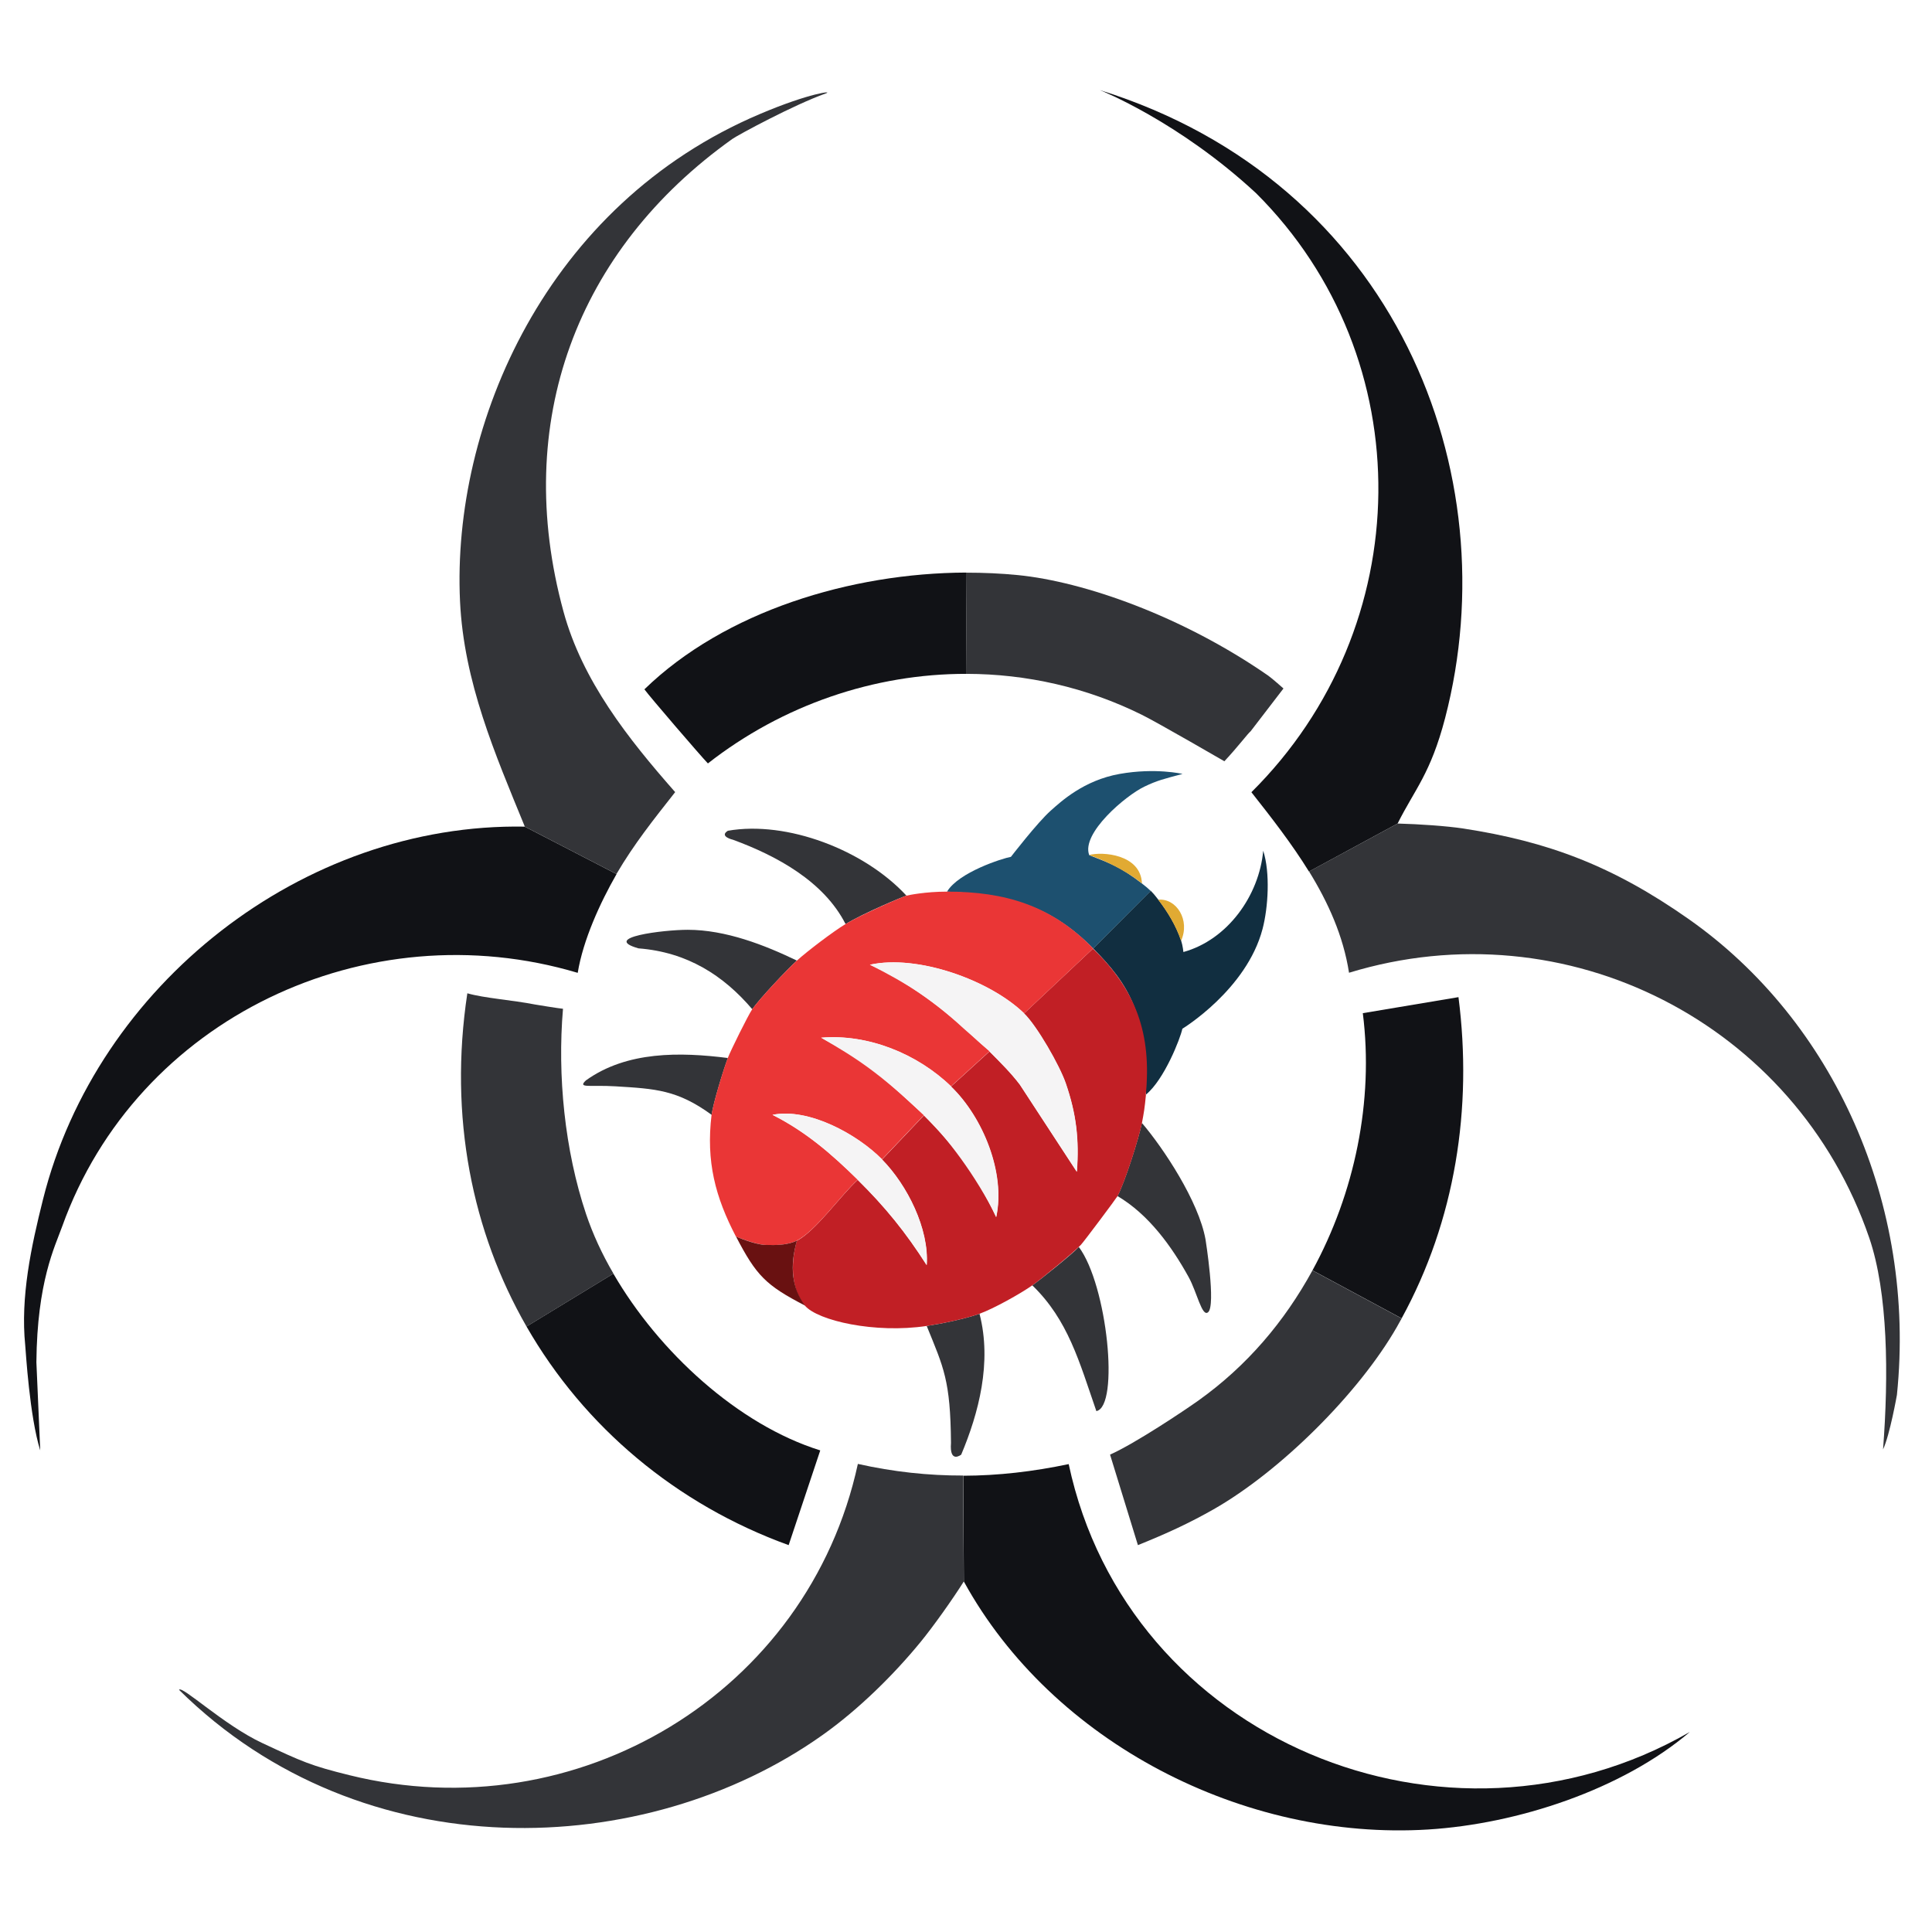
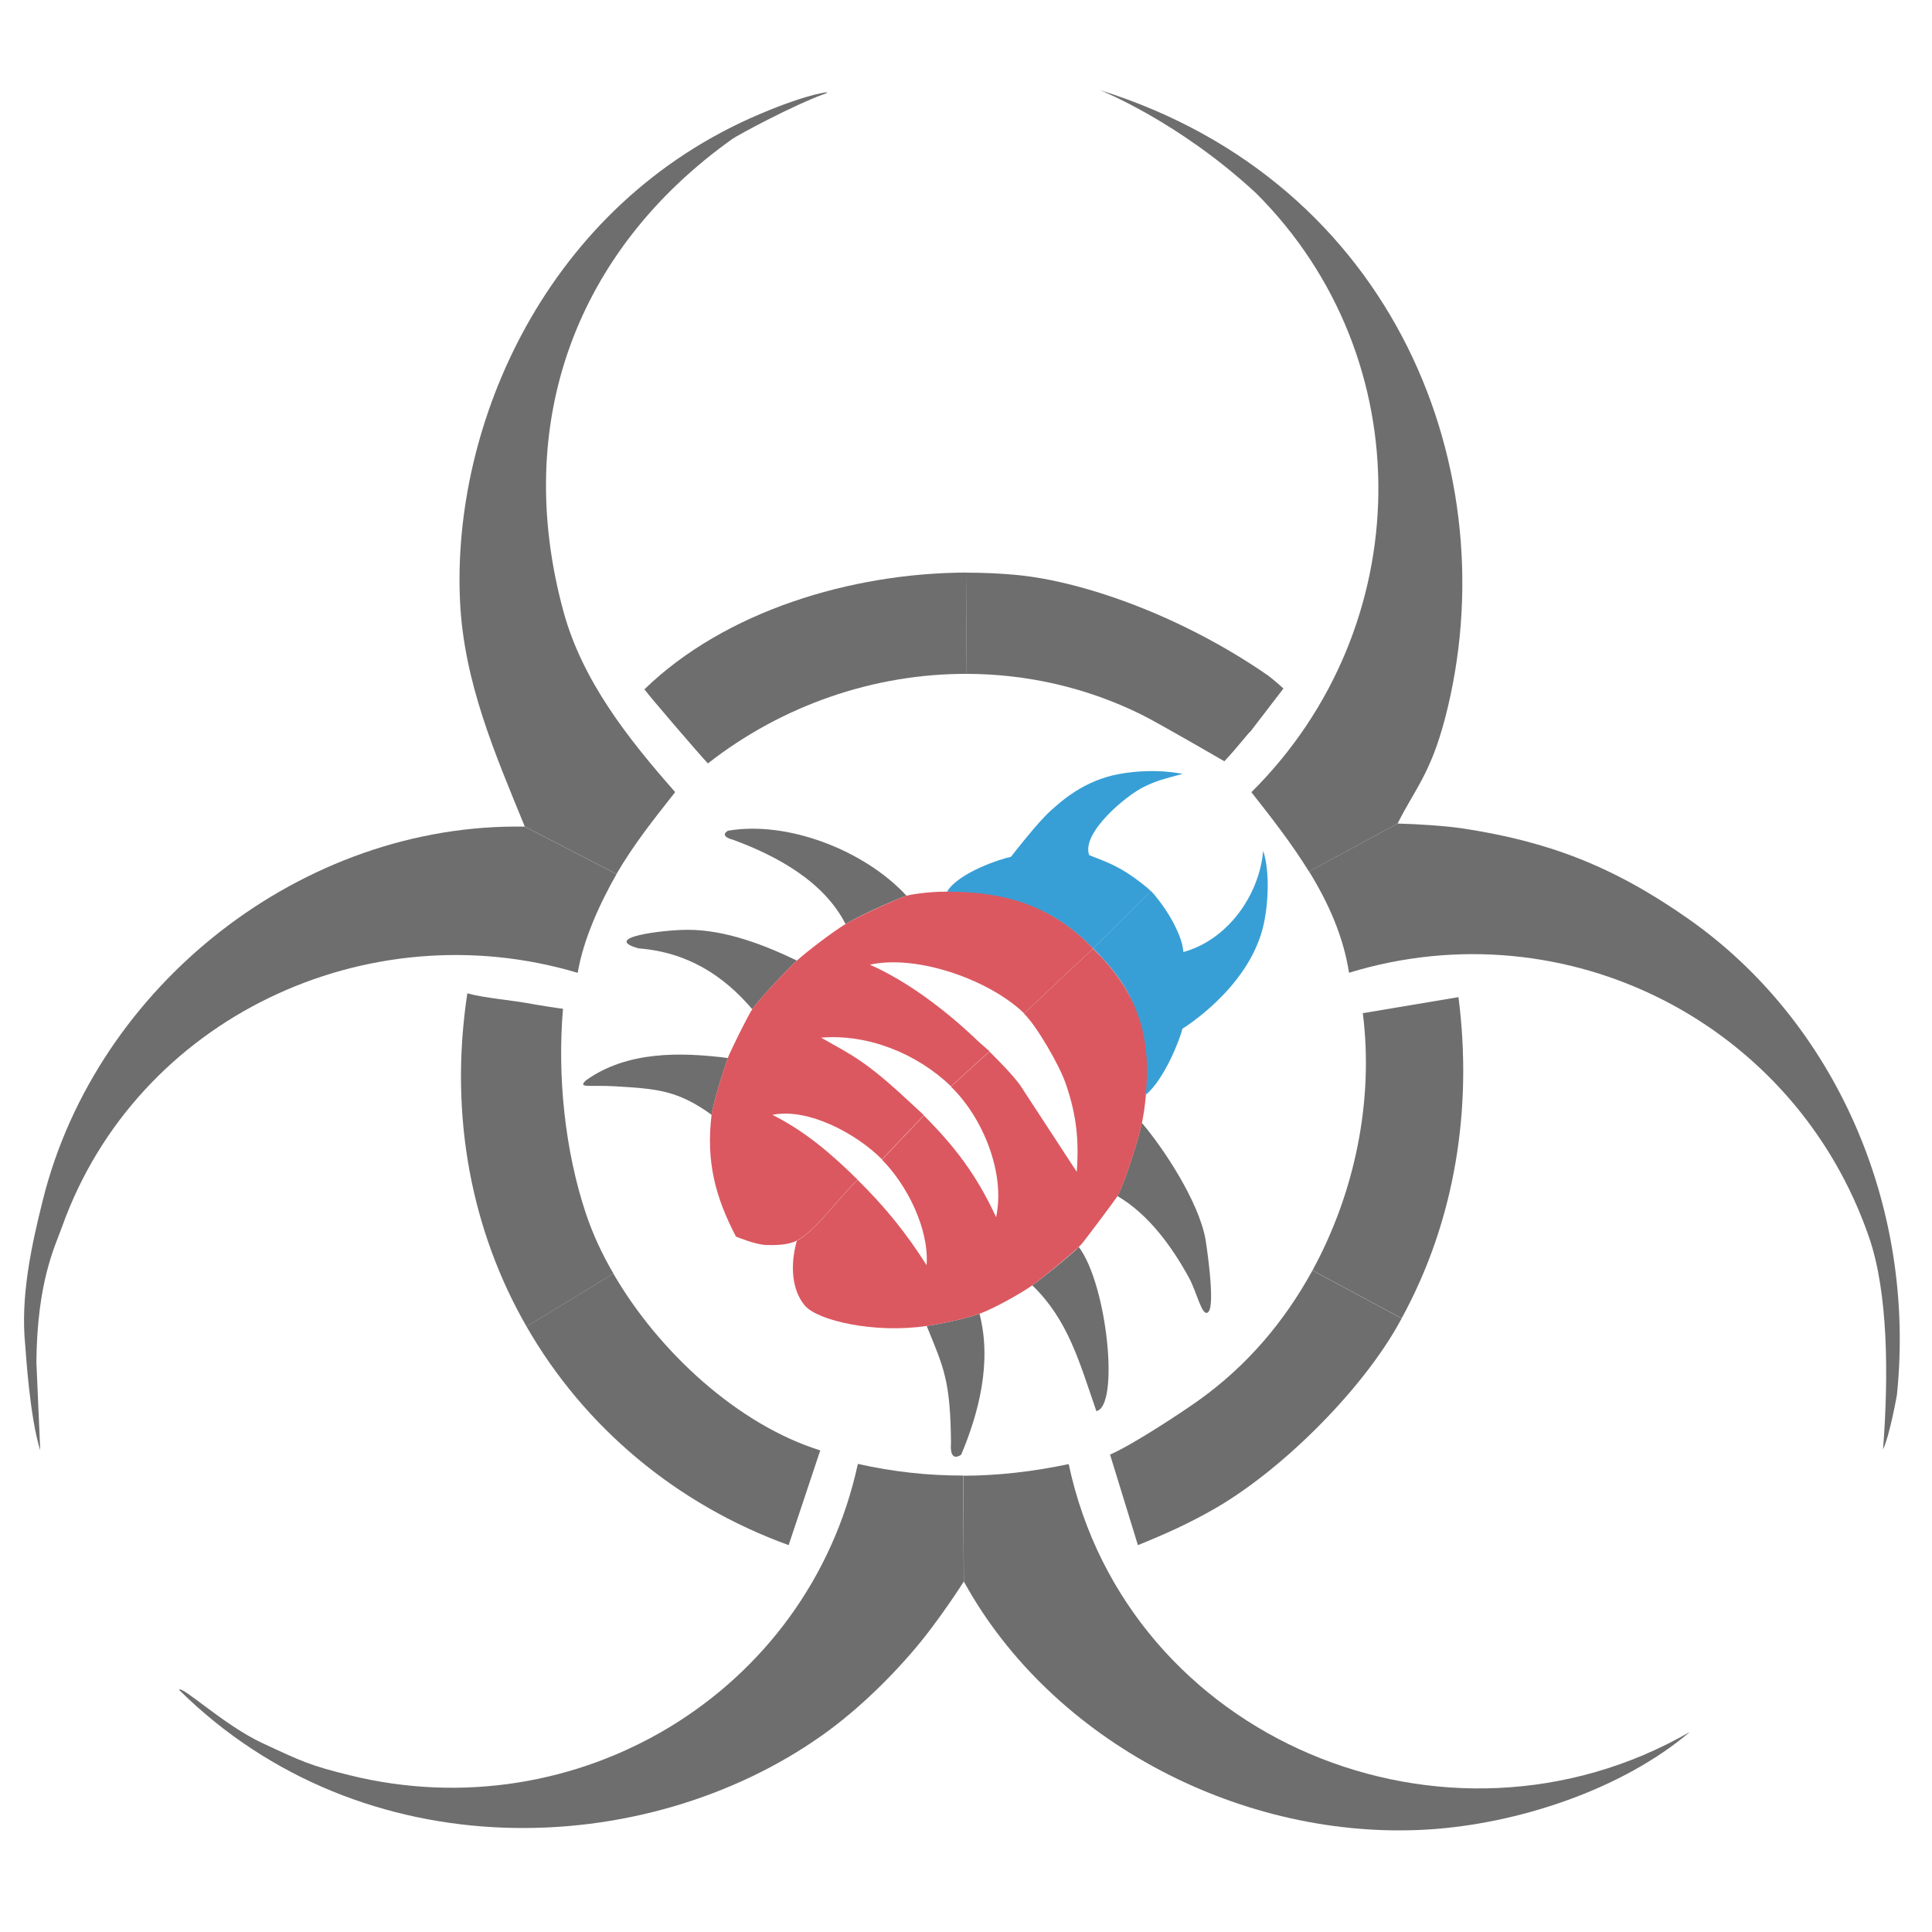
<svg xmlns="http://www.w3.org/2000/svg" width="16" height="16" viewBox="0 0 206 191" fill="none">
-   <path d="M102.71 149.85C106.43 149.84 110.15 149.41 113.95 148.61C120.22 178.03 154.25 192.1 180.18 177.17C172.91 183.35 161.77 186.98 152.29 187.57C132.65 188.79 112.22 178.33 102.77 161.13L102.71 149.86V149.85Z" fill="#111216" />
-   <path d="M102.77 161.12C101.58 163.01 99.51 165.93 98.13 167.61C95.32 171.04 91.58 174.75 87.7 177.5C68.84 190.89 38.68 192.05 19.09 172.68C19.37 172.16 23.86 176.44 27.98 178.36C32.27 180.36 33.13 180.76 37.26 181.78C61.52 187.79 86.17 173.03 91.47 148.59C95.27 149.44 98.98 149.84 102.7 149.83L102.76 161.1L102.77 161.12Z" fill="#333438" />
-   <path d="M81.04 4.65C58.27 14.29 48.16 37.73 49.05 56.61C49.46 65.23 52.77 72.85 55.96 80.64L65.73 85.69C65.79 85.59 65.67 85.79 65.73 85.69C67.64 82.44 69.67 79.91 71.99 76.96C66.98 71.27 62.09 65.09 60.08 57.7C54.57 37.5 61.49 19.14 78.08 7.32C78.67 6.9 84.67 3.66 88.03 2.47C88.95 2.14 86.36 2.39 81.04 4.65Z" fill="#333438" />
-   <path d="M55.97 80.64C32.29 80.21 10.32 97.52 4.59 120.37C3.32 125.43 2.17 130.8 2.69 135.95C2.75 136.56 3.15 143.52 4.29 147.15L3.88 137.74C3.96 129.15 5.85 125.44 6.63 123.27C14.59 101.06 39.11 89.52 61.6 96.23C62.17 92.73 63.99 88.75 65.74 85.7L55.97 80.65V80.64Z" fill="#111216" />
-   <path d="M117.28 2.11C117.28 2.11 125.66 5.42 133.94 13.11C151.62 30.75 151.17 59.37 133.43 76.97C135.57 79.68 137.74 82.47 139.57 85.43L149.02 80.31C150.85 76.65 152.53 75.02 154.09 69.05C160.88 42.97 148.85 11.96 117.28 2.11Z" fill="#111216" />
-   <path d="M149.02 80.31C151.34 80.37 154.23 80.57 156.02 80.84C164.99 82.22 171.92 84.78 180.06 90.5C195.5 101.34 204.35 120.84 202.26 141.23C202.26 141.23 201.51 145.49 200.78 147.05C201.39 139.11 201.31 130.34 199.31 124.49C191.47 101.62 167.04 89.13 143.84 96.22C143.23 92.29 141.62 88.74 139.58 85.42" fill="#333438" />
-   <path d="M103.07 64.35C93.23 64.33 83.44 67.67 75.48 73.9C74.75 73.15 69.3 66.81 68.71 66C77.29 57.67 90.73 53.6 103.01 53.55L103.07 64.34V64.35Z" fill="#111216" />
-   <path d="M103.01 53.56C104.89 53.56 106.74 53.64 108.54 53.82C115.58 54.52 126.04 58.18 135.21 64.53C135.64 64.83 136.85 65.91 136.85 65.91L133.35 70.47C133.04 70.72 132.05 72.06 130.55 73.67C130.55 73.67 123.53 69.6 121.76 68.72C115.83 65.78 109.44 64.36 103.06 64.35L103 53.56H103.01Z" fill="#333438" />
-   <path d="M56.14 133.94C62.29 144.65 72.11 152.91 84.09 157.25L87.46 147.15C78.71 144.42 70.24 136.65 65.4 128.3L56.14 133.94Z" fill="#111216" />
-   <path d="M56.14 133.94C50.35 123.86 47.83 111.6 49.83 98.41C51.63 98.93 54.63 99.13 57.07 99.61C57.18 99.63 59.62 100.03 60.03 100.06C59.42 107.17 60.21 115.15 62.49 121.95C63.2 124.06 64.18 126.2 65.41 128.3L56.15 133.94H56.14Z" fill="#333438" />
-   <path d="M139.94 127.96C144.43 119.74 146.5 109.9 145.31 100.53L155.51 98.82C157.03 110.66 155.17 122.62 149.45 133.07L139.94 127.95V127.96Z" fill="#111216" />
-   <path d="M139.94 127.96C136.93 133.46 132.93 138.16 127.77 141.84C126.28 142.9 121.05 146.4 118.36 147.6L121.33 157.25C124.48 155.98 126.81 154.9 129.4 153.43C136.49 149.39 144.86 141.1 148.93 134.01C149.11 133.7 149.28 133.39 149.45 133.08L139.94 127.96Z" fill="#333438" />
-   <path d="M116.56 93.63C120.29 97.4 122.4 100.63 122.19 109.21C124.15 107.6 125.86 103.21 126.07 102.19C126.07 102.19 132.92 98.03 134.62 91.55C135.22 89.27 135.45 85.56 134.69 83.21C134.26 87.99 130.89 92.71 126.18 94.01C126.18 94.01 126.12 93.35 125.94 92.8C125.41 91.22 124.51 89.72 123.5 88.42C123.17 87.99 122.95 87.73 122.7 87.48L116.56 93.63Z" fill="#112E40" />
-   <path d="M116.56 93.63C111.93 88.95 107.4 87.86 100.98 87.57C102.22 85.5 106.89 84.02 107.79 83.86C107.79 83.86 110.62 80.19 112.04 78.93C113.11 77.98 115.55 75.7 119.38 75.02C123.21 74.34 126.09 75.02 126.09 75.02C124.06 75.56 123.36 75.73 122.03 76.37C120.03 77.32 115.25 81.36 116.14 83.68C118.35 84.54 119.53 84.97 121.77 86.71C122.19 87.04 122.46 87.26 122.7 87.5L116.57 93.63H116.56Z" fill="#1D506F" />
-   <path d="M121.76 112.24C124.05 114.92 127.81 120.59 128.54 124.66C128.54 124.66 129.67 131.72 128.81 132.42C128.16 132.96 127.63 130.28 126.74 128.67C124.92 125.37 122.45 121.97 119.15 120.03C119.89 118.7 121.45 113.82 121.75 112.24H121.76Z" fill="#333438" />
-   <path d="M96.65 88C96.3 88.09 92.03 89.88 90.16 91.03C87.85 86.49 82.84 83.76 78.16 82.04C78.16 82.04 76.63 81.69 77.61 81.08C83.9 79.98 92.14 83.12 96.65 88Z" fill="#333438" />
-   <path d="M84.97 94.92C83.95 95.84 80.92 99.06 80.21 100.11C77.15 96.51 73.28 94.02 68.08 93.62C64.02 92.47 70.73 91.64 73.33 91.64C77.37 91.64 81.52 93.26 84.96 94.92H84.97Z" fill="#333438" />
-   <path d="M115.03 125.46C118.08 129.53 119.38 142.47 116.9 142.96C115.07 137.67 113.89 133.25 110.07 129.55C110.97 128.92 114.37 126.18 115.03 125.46Z" fill="#333438" />
-   <path d="M104.44 132.58C105.79 137.77 104.34 143.2 102.49 147.6C102.49 147.6 101.22 148.61 101.4 146.35C101.34 139.66 100.62 138.33 98.81 133.88C100.39 133.64 102.97 133.11 104.44 132.58Z" fill="#333438" />
-   <path d="M77.61 105.31C77.15 106.5 76.01 110.25 75.88 111.37C72.23 108.71 69.9 108.59 65.64 108.33C62.86 108.16 61.55 108.57 62.47 107.7C66.84 104.56 72.53 104.67 77.61 105.31Z" fill="#333438" />
-   <path d="M121.76 86.7C119.81 85.13 117.43 84.11 116.13 83.67C117.49 83.28 121.64 83.56 121.76 86.7Z" fill="#E1AA33" />
-   <path d="M125.93 92.81C125.39 91.2 124.5 89.73 123.49 88.43C125.44 88.25 126.93 90.61 125.93 92.81Z" fill="#E1AA33" />
-   <path d="M122.19 109.21C122.04 110.75 121.97 111.11 121.76 112.24C121.46 113.82 119.9 118.7 119.16 120.03C119 120.31 115.58 124.88 115.26 125.22C114.61 125.94 110.97 128.92 110.07 129.55C108.79 130.45 105.94 132.04 104.44 132.58C102.98 133.11 100.4 133.64 98.81 133.88C93.27 134.71 87.19 133.31 85.83 131.72C84.47 130.13 84.2 127.53 84.96 124.8C86.98 123.76 89.67 119.93 91.45 118.31C94.38 121.2 96.57 123.9 98.8 127.4C99.07 123.53 96.73 118.87 94.04 116.15L98.51 111.44C101.84 114.79 104.12 117.77 106.21 122.28C107.22 117.59 104.8 111.65 101.39 108.36L105.5 104.62C106.59 105.72 107.78 106.89 108.74 108.16L114.81 117.45C115.07 113.99 114.75 111.27 113.63 108.03C112.97 106.11 110.56 101.91 109.18 100.57L116.54 93.65C121.12 98.06 122.81 102.73 122.17 109.23L122.19 109.21Z" fill="#C11F25" />
-   <path d="M100.98 87.57C107.12 87.57 112.1 89.02 116.56 93.63L109.2 100.55C105.52 96.99 97.8 94.24 92.75 95.36C96.57 97.04 100.69 100.06 104.27 103.5C104.61 103.83 105.42 104.49 105.51 104.59L101.4 108.33C97.8 104.85 92.55 102.72 87.55 103.14C90.91 105.05 92.25 105.59 96.85 109.87C97.8 110.76 98.21 111.11 98.51 111.41L94.04 116.12C91.38 113.42 86.19 110.59 82.36 111.37C85.92 113.17 88.63 115.52 91.45 118.29C89.67 119.92 86.98 123.75 84.96 124.78C84.02 125.26 82.68 125.29 81.59 125.24C80.5 125.19 78.47 124.35 78.47 124.35C76.27 120.13 75.27 116.35 75.87 111.37C76.01 110.25 77.14 106.5 77.6 105.31C77.92 104.48 79.76 100.77 80.2 100.12C80.91 99.07 83.94 95.85 84.96 94.93C86.14 93.87 88.83 91.83 90.15 91.03C91.87 90 96.29 88.09 96.64 88C96.85 87.95 98.65 87.57 100.97 87.57H100.98Z" fill="#EA3636" />
-   <path d="M84.97 124.79C84.2 127.52 84.41 129.8 85.84 131.71C81.65 129.54 80.65 128.52 78.48 124.35C78.48 124.35 80.44 125.2 81.6 125.24C82.76 125.28 84.03 125.26 84.97 124.78V124.79Z" fill="#691111" />
-   <path d="M109.2 100.55C110.58 101.89 112.99 106.09 113.65 108.01C114.76 111.26 115.09 113.97 114.83 117.43L108.76 108.14C107.81 106.87 106.61 105.7 105.52 104.6C105.42 104.5 103.06 102.45 102.71 102.13C99.47 99.14 96.72 97.35 92.76 95.37C97.81 94.25 105.53 96.99 109.21 100.56L109.2 100.55Z" fill="#F5F4F5" />
-   <path d="M101.41 108.34C104.82 111.63 107.24 117.57 106.23 122.26C104.09 117.9 100.86 113.63 98.53 111.42C93.65 106.81 91.39 105.38 87.57 103.15C92.57 102.73 97.82 104.86 101.42 108.34H101.41Z" fill="#F5F4F5" />
-   <path d="M94.06 116.13C96.74 118.86 99.08 123.52 98.82 127.38C96.58 123.88 94.4 121.18 91.47 118.29C88.65 115.52 85.95 113.17 82.38 111.37C86.21 110.59 91.4 113.42 94.06 116.12V116.13Z" fill="#F5F4F5" />
+   <path d="M102.71 149.85C106.43 149.84 110.15 149.41 113.95 148.61C120.22 178.03 154.25 192.1 180.18 177.17C172.91 183.35 161.77 186.98 152.29 187.57C132.65 188.79 112.22 178.33 102.77 161.13L102.71 149.86V149.85Z" fill="#6E6E6E" />
+   <path d="M102.77 161.12C101.58 163.01 99.51 165.93 98.13 167.61C95.32 171.04 91.58 174.75 87.7 177.5C68.84 190.89 38.68 192.05 19.09 172.68C19.37 172.16 23.86 176.44 27.98 178.36C32.27 180.36 33.13 180.76 37.26 181.78C61.52 187.79 86.17 173.03 91.47 148.59C95.27 149.44 98.98 149.84 102.7 149.83L102.76 161.1L102.77 161.12Z" fill="#6E6E6E" />
+   <path d="M81.04 4.65C58.27 14.29 48.16 37.73 49.05 56.61C49.46 65.23 52.77 72.85 55.96 80.64L65.73 85.69C65.79 85.59 65.67 85.79 65.73 85.69C67.64 82.44 69.67 79.91 71.99 76.96C66.98 71.27 62.09 65.09 60.08 57.7C54.57 37.5 61.49 19.14 78.08 7.32C78.67 6.9 84.67 3.66 88.03 2.47C88.95 2.14 86.36 2.39 81.04 4.65Z" fill="#6E6E6E" />
+   <path d="M55.97 80.64C32.29 80.21 10.32 97.52 4.59 120.37C3.32 125.43 2.17 130.8 2.69 135.95C2.75 136.56 3.15 143.52 4.29 147.15L3.88 137.74C3.96 129.15 5.85 125.44 6.63 123.27C14.59 101.06 39.11 89.52 61.6 96.23C62.17 92.73 63.99 88.75 65.74 85.7L55.97 80.65V80.64Z" fill="#6E6E6E" />
+   <path d="M117.28 2.11C117.28 2.11 125.66 5.42 133.94 13.11C151.62 30.75 151.17 59.37 133.43 76.97C135.57 79.68 137.74 82.47 139.57 85.43L149.02 80.31C150.85 76.65 152.53 75.02 154.09 69.05C160.88 42.97 148.85 11.96 117.28 2.11Z" fill="#6E6E6E" />
+   <path d="M149.02 80.31C151.34 80.37 154.23 80.57 156.02 80.84C164.99 82.22 171.92 84.78 180.06 90.5C195.5 101.34 204.35 120.84 202.26 141.23C202.26 141.23 201.51 145.49 200.78 147.05C201.39 139.11 201.31 130.34 199.31 124.49C191.47 101.62 167.04 89.13 143.84 96.22C143.23 92.29 141.62 88.74 139.58 85.42" fill="#6E6E6E" />
+   <path d="M103.07 64.35C93.23 64.33 83.44 67.67 75.48 73.9C74.75 73.15 69.3 66.81 68.71 66C77.29 57.67 90.73 53.6 103.01 53.55L103.07 64.34V64.35Z" fill="#6E6E6E" />
+   <path d="M103.01 53.56C104.89 53.56 106.74 53.64 108.54 53.82C115.58 54.52 126.04 58.18 135.21 64.53C135.64 64.83 136.85 65.91 136.85 65.91L133.35 70.47C133.04 70.72 132.05 72.06 130.55 73.67C130.55 73.67 123.53 69.6 121.76 68.72C115.83 65.78 109.44 64.36 103.06 64.35L103 53.56H103.01Z" fill="#6E6E6E" />
+   <path d="M56.14 133.94C62.29 144.65 72.11 152.91 84.09 157.25L87.46 147.15C78.71 144.42 70.24 136.65 65.4 128.3L56.14 133.94Z" fill="#6E6E6E" />
+   <path d="M56.14 133.94C50.35 123.86 47.83 111.6 49.83 98.41C51.63 98.93 54.63 99.13 57.07 99.61C57.18 99.63 59.62 100.03 60.03 100.06C59.42 107.17 60.21 115.15 62.49 121.95C63.2 124.06 64.18 126.2 65.41 128.3L56.15 133.94H56.14Z" fill="#6E6E6E" />
+   <path d="M139.94 127.96C144.43 119.74 146.5 109.9 145.31 100.53L155.51 98.82C157.03 110.66 155.17 122.62 149.45 133.07L139.94 127.95V127.96Z" fill="#6E6E6E" />
+   <path d="M139.94 127.96C136.93 133.46 132.93 138.16 127.77 141.84C126.28 142.9 121.05 146.4 118.36 147.6L121.33 157.25C124.48 155.98 126.81 154.9 129.4 153.43C136.49 149.39 144.86 141.1 148.93 134.01C149.11 133.7 149.28 133.39 149.45 133.08L139.94 127.96Z" fill="#6E6E6E" />
+   <path d="M116.56 93.63C120.29 97.4 122.4 100.63 122.19 109.21C124.15 107.6 125.86 103.21 126.07 102.19C126.07 102.19 132.92 98.03 134.62 91.55C135.22 89.27 135.45 85.56 134.69 83.21C134.26 87.99 130.89 92.71 126.18 94.01C126.18 94.01 126.12 93.35 125.94 92.8C125.41 91.22 124.51 89.72 123.5 88.42C123.17 87.99 122.95 87.73 122.7 87.48L116.56 93.63Z" fill="#389FD6" />
+   <path d="M116.56 93.63C111.93 88.95 107.4 87.86 100.98 87.57C102.22 85.5 106.89 84.02 107.79 83.86C107.79 83.86 110.62 80.19 112.04 78.93C113.11 77.98 115.55 75.7 119.38 75.02C123.21 74.34 126.09 75.02 126.09 75.02C124.06 75.56 123.36 75.73 122.03 76.37C120.03 77.32 115.25 81.36 116.14 83.68C118.35 84.54 119.53 84.97 121.77 86.71C122.19 87.04 122.46 87.26 122.7 87.5L116.57 93.63H116.56Z" fill="#389FD6" />
+   <path d="M121.76 112.24C124.05 114.92 127.81 120.59 128.54 124.66C128.54 124.66 129.67 131.72 128.81 132.42C128.16 132.96 127.63 130.28 126.74 128.67C124.92 125.37 122.45 121.97 119.15 120.03C119.89 118.7 121.45 113.82 121.75 112.24H121.76Z" fill="#6E6E6E" />
+   <path d="M96.65 88C96.3 88.09 92.03 89.88 90.16 91.03C87.85 86.49 82.84 83.76 78.16 82.04C78.16 82.04 76.63 81.69 77.61 81.08C83.9 79.98 92.14 83.12 96.65 88Z" fill="#6E6E6E" />
+   <path d="M84.97 94.92C83.95 95.84 80.92 99.06 80.21 100.11C77.15 96.51 73.28 94.02 68.08 93.62C64.02 92.47 70.73 91.64 73.33 91.64C77.37 91.64 81.52 93.26 84.96 94.92H84.97Z" fill="#6E6E6E" />
+   <path d="M115.03 125.46C118.08 129.53 119.38 142.47 116.9 142.96C115.07 137.67 113.89 133.25 110.07 129.55C110.97 128.92 114.37 126.18 115.03 125.46Z" fill="#6E6E6E" />
+   <path d="M104.44 132.58C105.79 137.77 104.34 143.2 102.49 147.6C102.49 147.6 101.22 148.61 101.4 146.35C101.34 139.66 100.62 138.33 98.81 133.88C100.39 133.64 102.97 133.11 104.44 132.58Z" fill="#6E6E6E" />
+   <path d="M77.61 105.31C77.15 106.5 76.01 110.25 75.88 111.37C72.23 108.71 69.9 108.59 65.64 108.33C62.86 108.16 61.55 108.57 62.47 107.7C66.84 104.56 72.53 104.67 77.61 105.31Z" fill="#6E6E6E" />
+   <path d="M122.19 109.21C122.04 110.75 121.97 111.11 121.76 112.24C121.46 113.82 119.9 118.7 119.16 120.03C119 120.31 115.58 124.88 115.26 125.22C114.61 125.94 110.97 128.92 110.07 129.55C108.79 130.45 105.94 132.04 104.44 132.58C102.98 133.11 100.4 133.64 98.81 133.88C93.27 134.71 87.19 133.31 85.83 131.72C84.47 130.13 84.2 127.53 84.96 124.8C86.98 123.76 89.67 119.93 91.45 118.31C94.38 121.2 96.57 123.9 98.8 127.4C99.07 123.53 96.73 118.87 94.04 116.15L98.51 111.44C101.84 114.79 104.12 117.77 106.21 122.28C107.22 117.59 104.8 111.65 101.39 108.36L105.5 104.62C106.59 105.72 107.78 106.89 108.74 108.16L114.81 117.45C115.07 113.99 114.75 111.27 113.63 108.03C112.97 106.11 110.56 101.91 109.18 100.57L116.54 93.65C121.12 98.06 122.81 102.73 122.17 109.23L122.19 109.21Z" fill="#DB5860" />
+   <path d="M100.98 87.57C107.12 87.57 112.1 89.02 116.56 93.63L109.2 100.55C105.52 96.99 97.8 94.24 92.75 95.36C96.57 97.04 100.69 100.06 104.27 103.5C104.61 103.83 105.42 104.49 105.51 104.59L101.4 108.33C97.8 104.85 92.55 102.72 87.55 103.14C90.91 105.05 92.25 105.59 96.85 109.87C97.8 110.76 98.21 111.11 98.51 111.41L94.04 116.12C91.38 113.42 86.19 110.59 82.36 111.37C85.92 113.17 88.63 115.52 91.45 118.29C89.67 119.92 86.98 123.75 84.96 124.78C84.02 125.26 82.68 125.29 81.59 125.24C80.5 125.19 78.47 124.35 78.47 124.35C76.27 120.13 75.27 116.35 75.87 111.37C76.01 110.25 77.14 106.5 77.6 105.31C77.92 104.48 79.76 100.77 80.2 100.12C80.91 99.07 83.94 95.85 84.96 94.93C86.14 93.87 88.83 91.83 90.15 91.03C91.87 90 96.29 88.09 96.64 88C96.85 87.95 98.65 87.57 100.97 87.57H100.98Z" fill="#DB5860" />
+   <path d="M84.97 124.79C84.2 127.52 84.41 129.8 85.84 131.71C81.65 129.54 80.65 128.52 78.48 124.35C78.48 124.35 80.44 125.2 81.6 125.24C82.76 125.28 84.03 125.26 84.97 124.78V124.79Z" fill="none" />
+   <path d="M109.2 100.55C110.58 101.89 112.99 106.09 113.65 108.01C114.76 111.26 115.09 113.97 114.83 117.43L108.76 108.14C107.81 106.87 106.61 105.7 105.52 104.6C105.42 104.5 103.06 102.45 102.71 102.13C99.47 99.14 96.72 97.35 92.76 95.37C97.81 94.25 105.53 96.99 109.21 100.56L109.2 100.55Z" fill="none" />
+   <path d="M101.41 108.34C104.82 111.63 107.24 117.57 106.23 122.26C104.09 117.9 100.86 113.63 98.53 111.42C93.65 106.81 91.39 105.38 87.57 103.15C92.57 102.73 97.82 104.86 101.42 108.34H101.41Z" fill="none" />
+   <path d="M94.06 116.13C96.74 118.86 99.08 123.52 98.82 127.38C96.58 123.88 94.4 121.18 91.47 118.29C88.65 115.52 85.95 113.17 82.38 111.37C86.21 110.59 91.4 113.42 94.06 116.12V116.13Z" fill="none" />
</svg>
